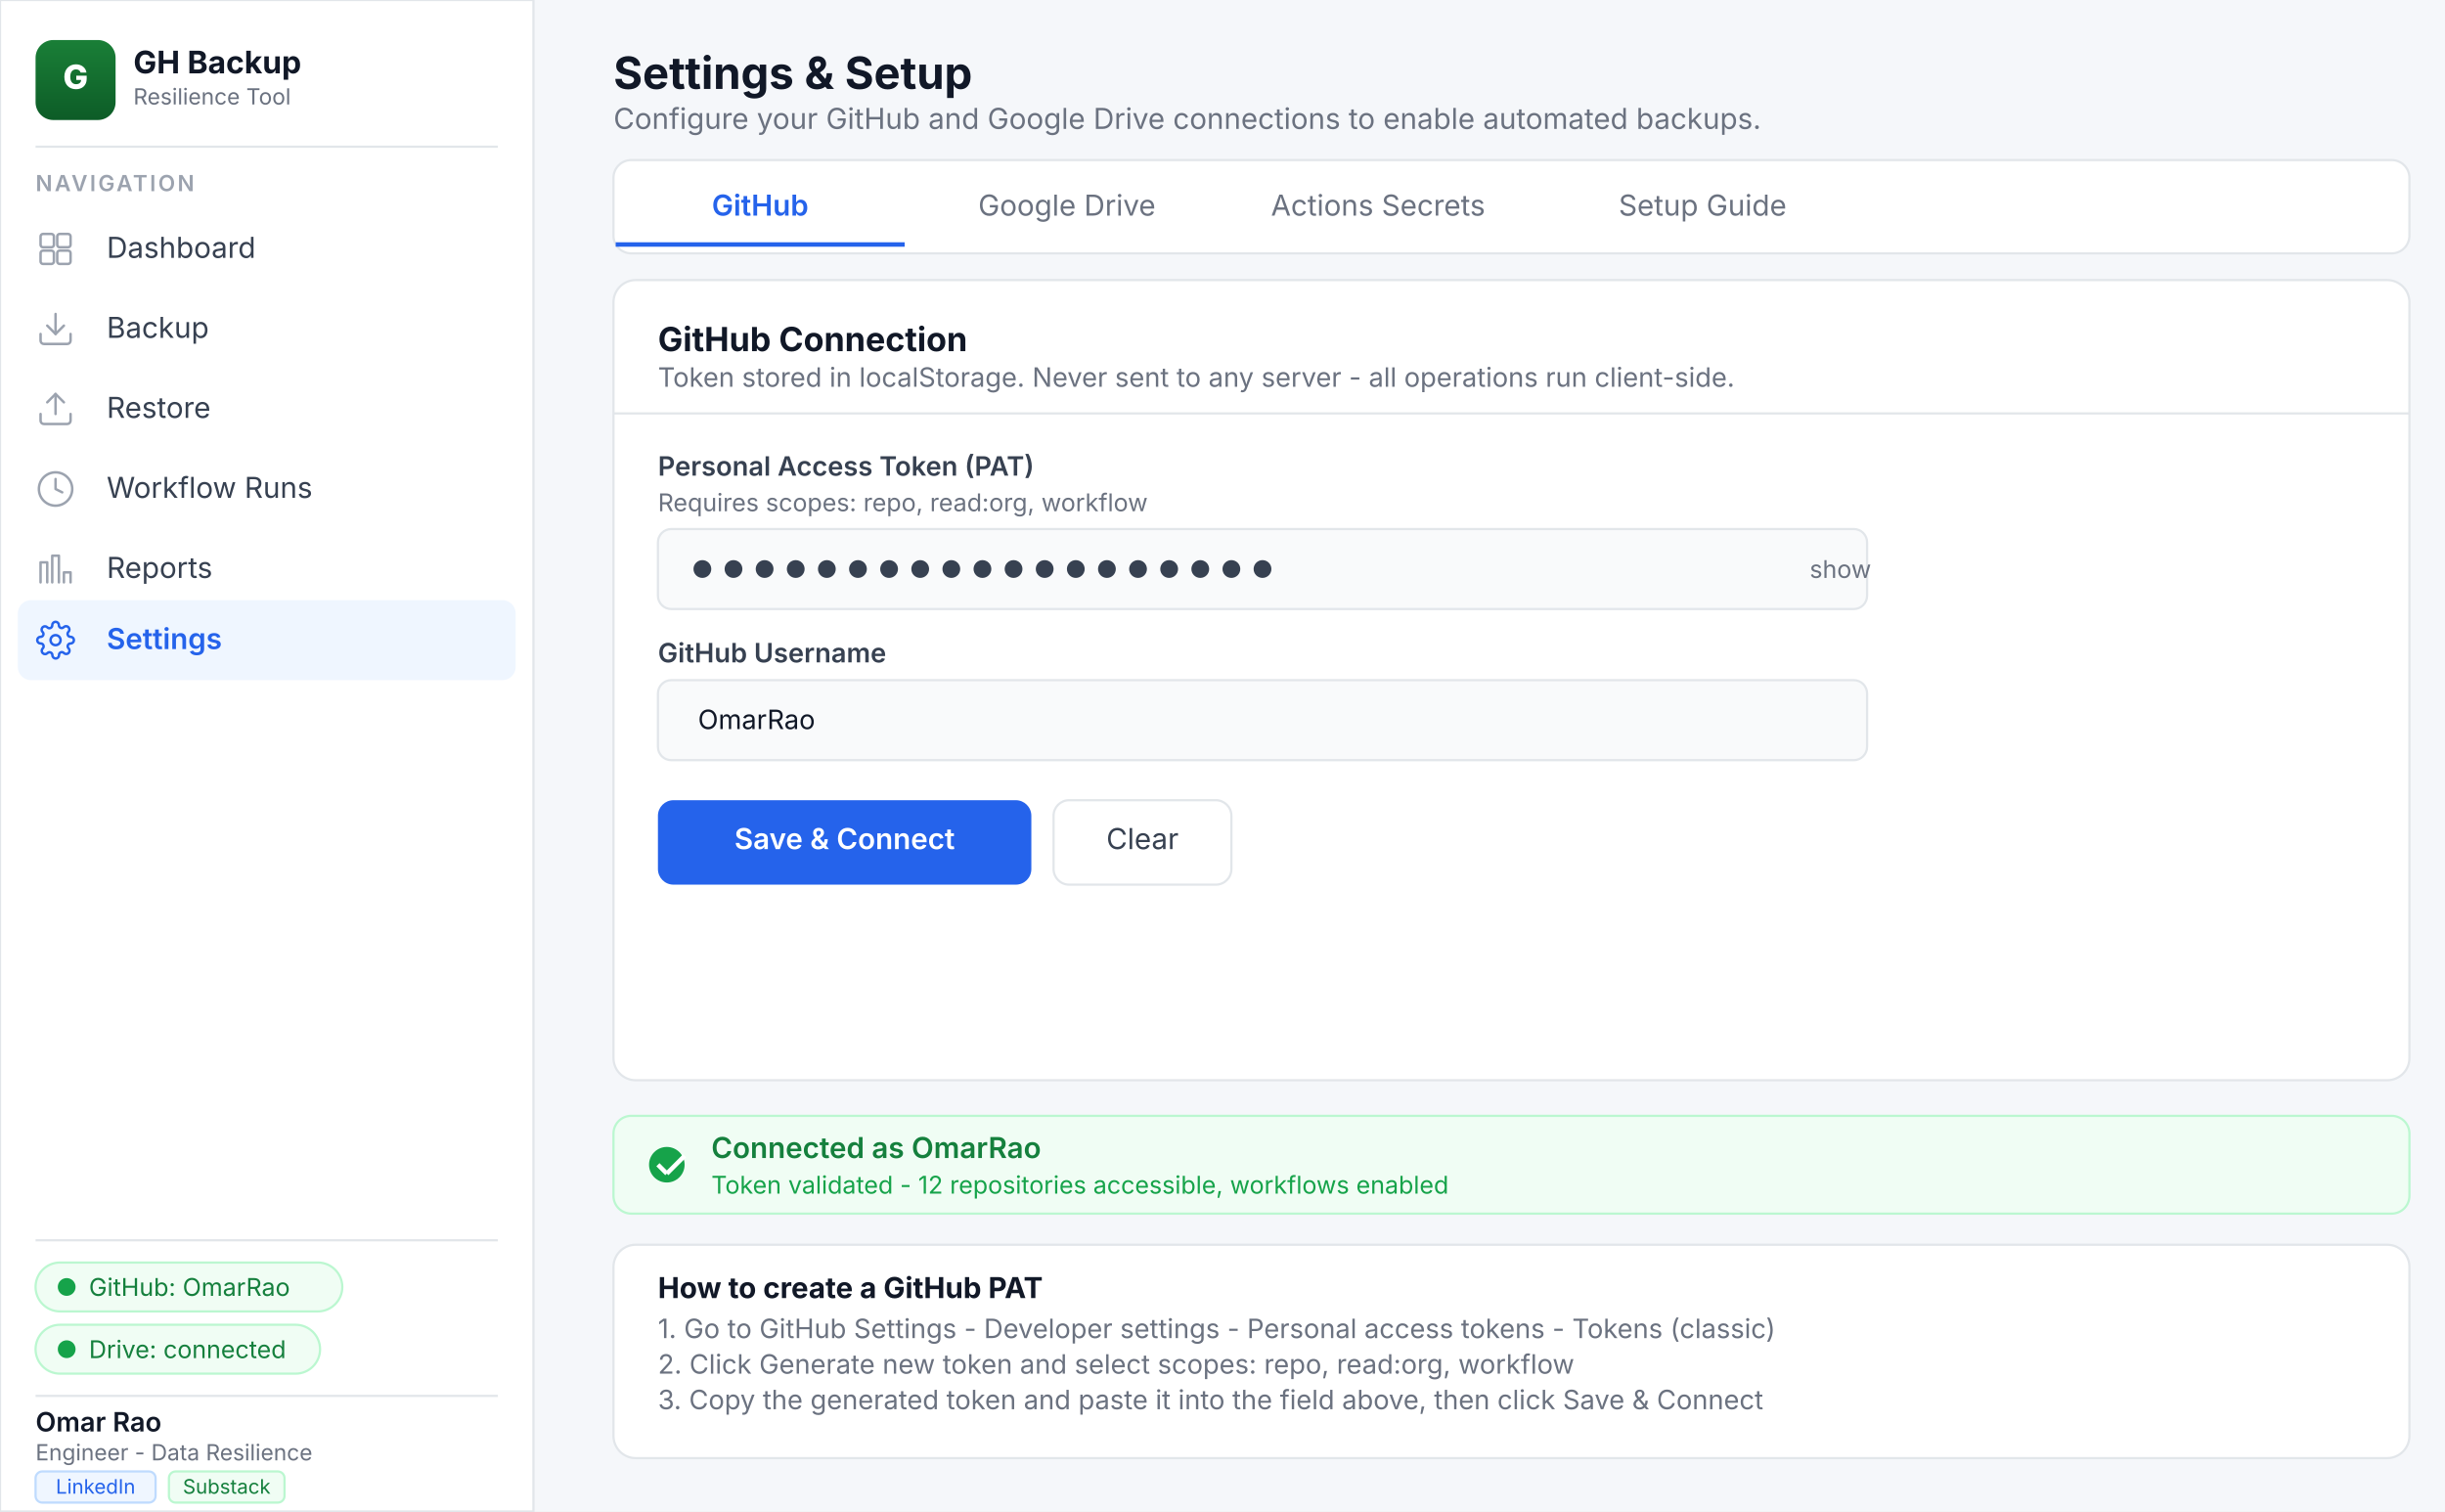
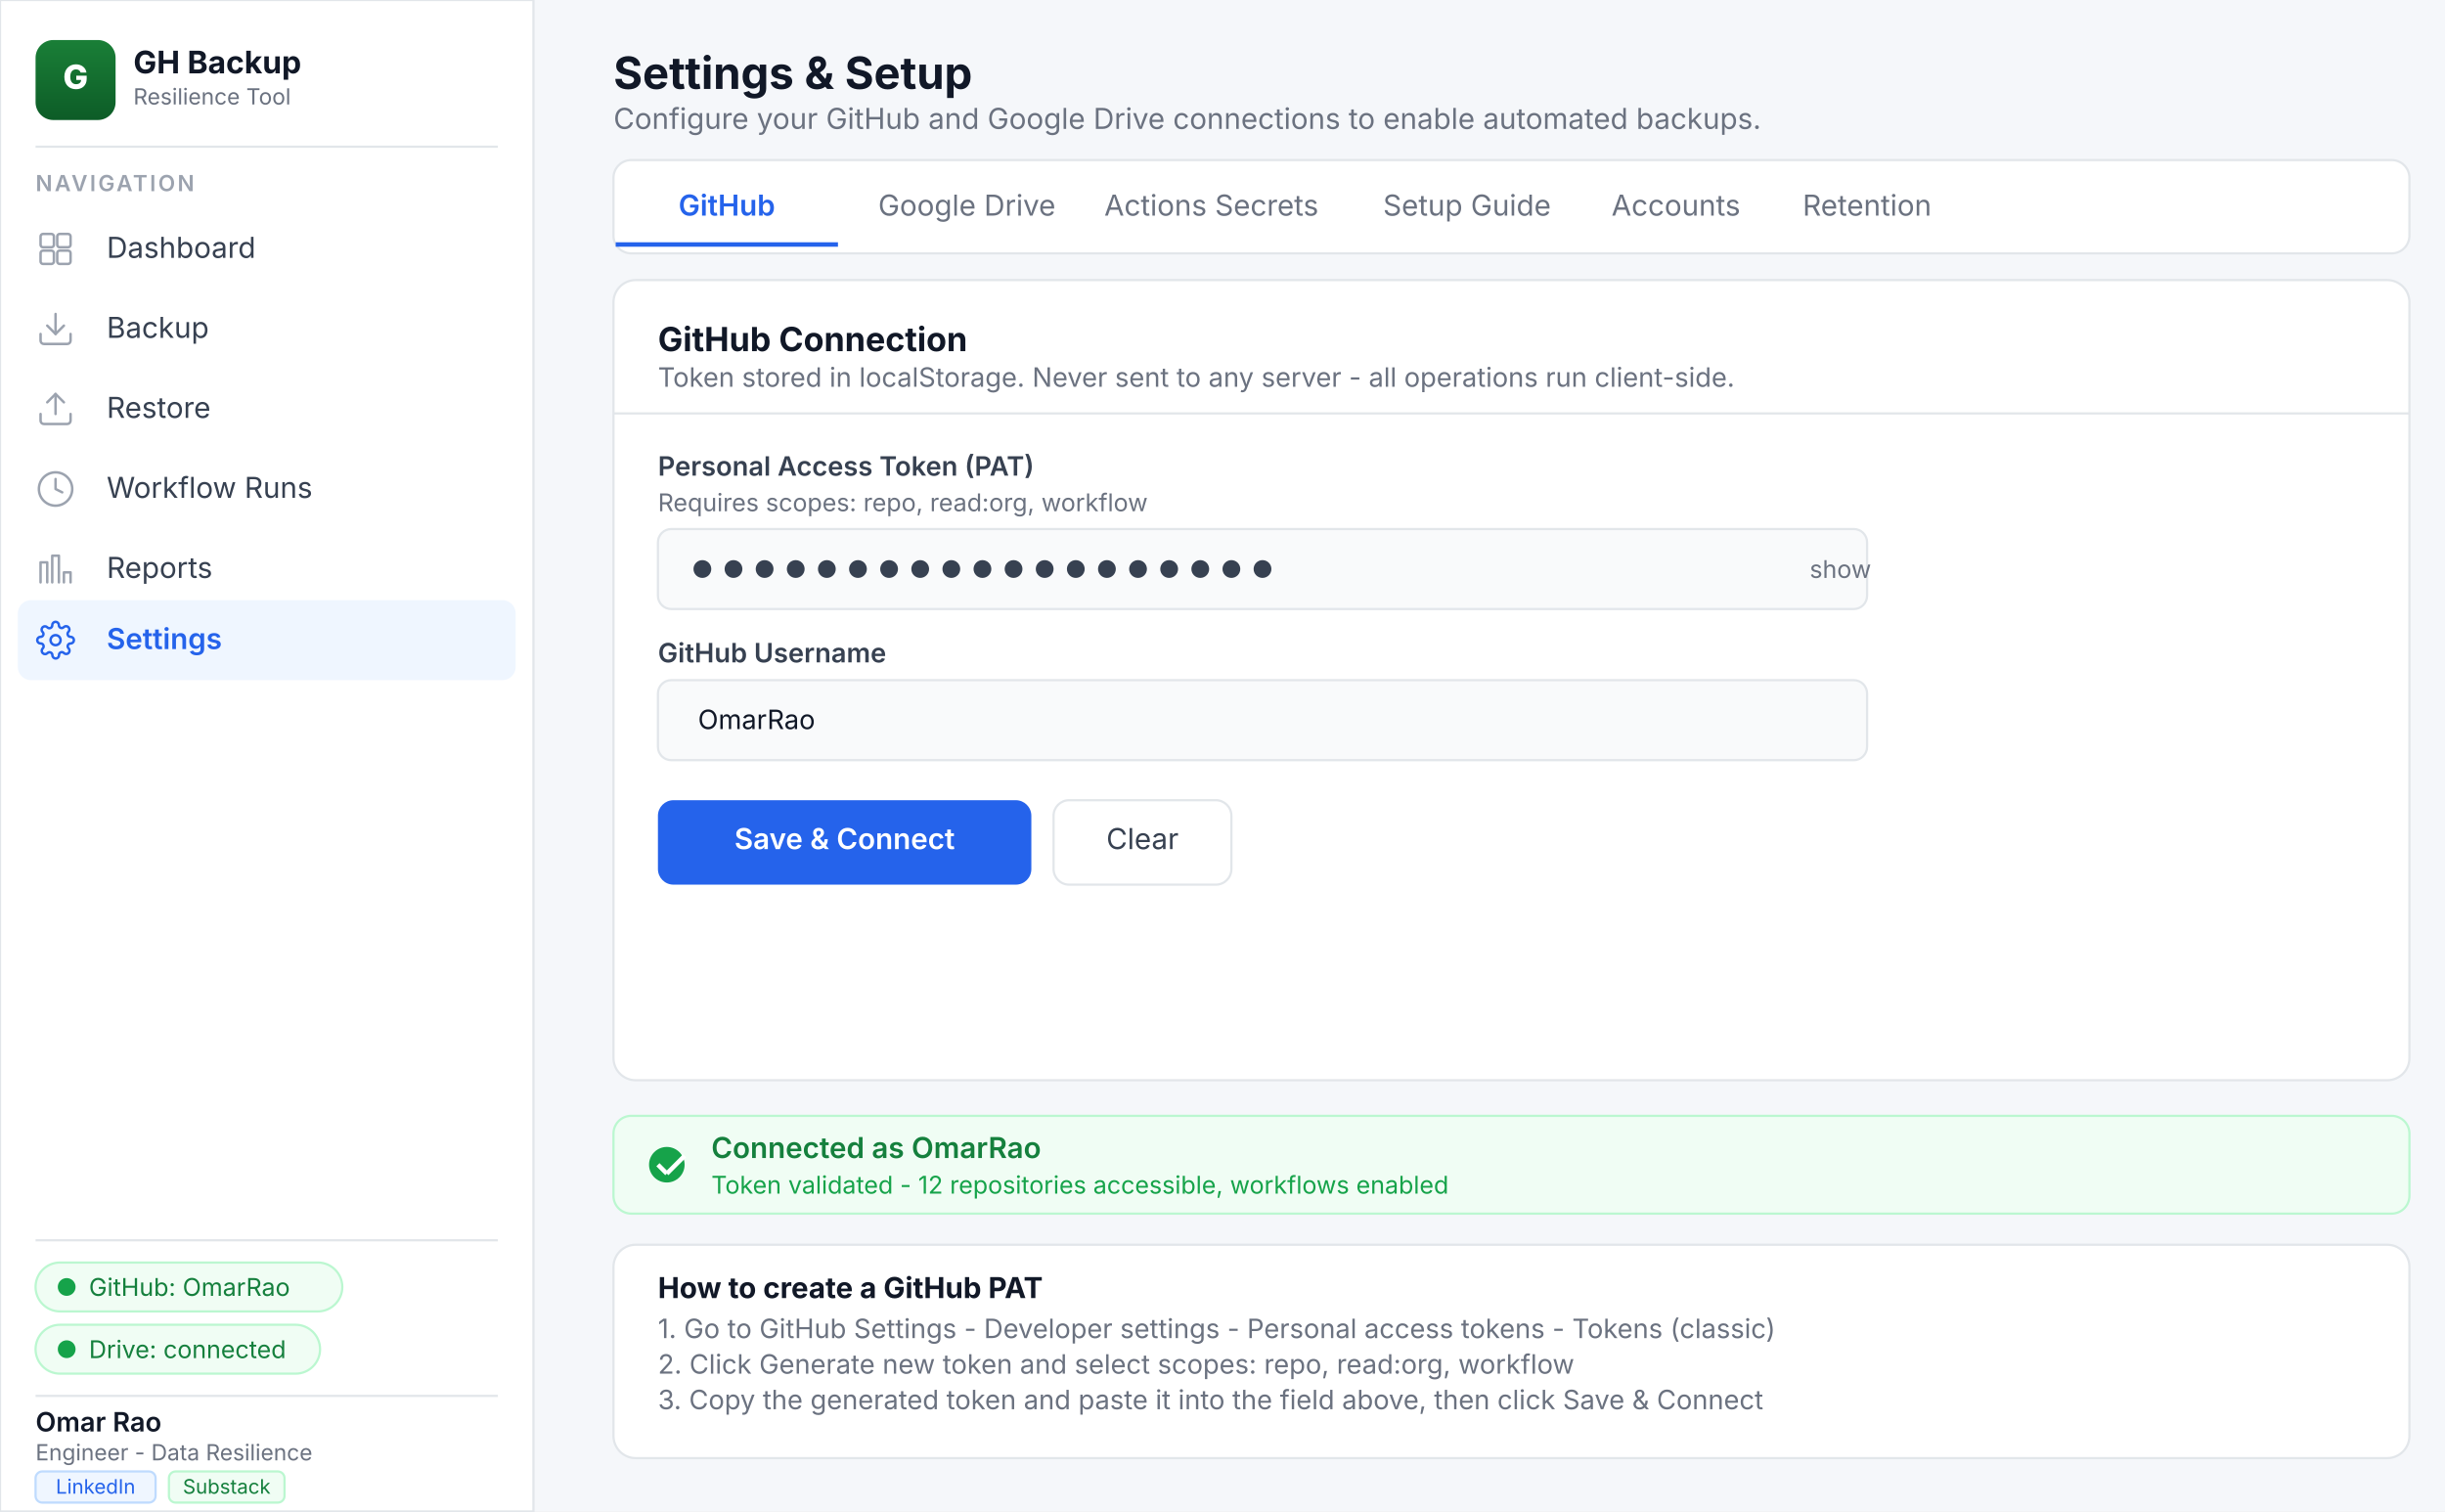
<svg xmlns="http://www.w3.org/2000/svg" width="1100" height="680" viewBox="0 0 1100 680" font-family="Inter, system-ui, -apple-system, sans-serif">
  <defs>
    <linearGradient id="brandGrad4" x1="0" y1="0" x2="0" y2="1">
      <stop offset="0%" stop-color="#1a7f37" />
      <stop offset="100%" stop-color="#0d5c27" />
    </linearGradient>
  </defs>
  <rect width="1100" height="680" fill="#f5f7fa" />
  <rect x="0" y="0" width="240" height="680" fill="white" stroke="#e2e6ea" stroke-width="1" />
  <rect x="16" y="18" width="36" height="36" rx="8" fill="url(#brandGrad4)" />
  <text x="34" y="40" text-anchor="middle" font-size="15" font-weight="800" fill="white">G</text>
  <text x="60" y="33" font-size="14" font-weight="700" fill="#111827">GH Backup</text>
  <text x="60" y="47" font-size="10" fill="#6b7280">Resilience Tool</text>
  <line x1="16" y1="66" x2="224" y2="66" stroke="#e2e6ea" stroke-width="1" />
  <text x="16" y="86" font-size="10" font-weight="600" fill="#9ca3af" letter-spacing="1">NAVIGATION</text>
  <g transform="translate(16, 103) scale(0.75)" stroke="#9ca3af" stroke-width="1.5" fill="none" stroke-linecap="round" stroke-linejoin="round">
    <rect x="3" y="3" width="8" height="8" rx="1.5" />
    <rect x="13" y="3" width="8" height="8" rx="1.5" />
    <rect x="3" y="13" width="8" height="8" rx="1.5" />
    <rect x="13" y="13" width="8" height="8" rx="1.5" />
  </g>
  <text x="48" y="116" font-size="13" fill="#374151">Dashboard</text>
  <g transform="translate(16, 139) scale(0.75)" stroke="#9ca3af" stroke-width="1.5" fill="none" stroke-linecap="round" stroke-linejoin="round">
    <path d="M21 15v4a2 2 0 0 1-2 2H5a2 2 0 0 1-2-2v-4" />
    <polyline points="7 10 12 15 17 10" />
    <line x1="12" y1="15" x2="12" y2="3" />
  </g>
  <text x="48" y="152" font-size="13" fill="#374151">Backup</text>
  <g transform="translate(16, 175) scale(0.75)" stroke="#9ca3af" stroke-width="1.5" fill="none" stroke-linecap="round" stroke-linejoin="round">
    <path d="M21 15v4a2 2 0 0 1-2 2H5a2 2 0 0 1-2-2v-4" />
    <polyline points="17 8 12 3 7 8" />
    <line x1="12" y1="3" x2="12" y2="15" />
  </g>
  <text x="48" y="188" font-size="13" fill="#374151">Restore</text>
  <g transform="translate(16, 211) scale(0.75)" stroke="#9ca3af" stroke-width="1.5" fill="none" stroke-linecap="round" stroke-linejoin="round">
    <circle cx="12" cy="12" r="10" />
    <polyline points="12 6 12 12 16 14" />
  </g>
  <text x="48" y="224" font-size="13" fill="#374151">Workflow Runs</text>
  <g transform="translate(16, 247) scale(0.75)" stroke="#9ca3af" stroke-width="1.5" fill="none" stroke-linecap="round" stroke-linejoin="round">
    <path d="M3 20V8h4v12M10 20V4h4v16M17 20v-6h4v6" />
  </g>
  <text x="48" y="260" font-size="13" fill="#374151">Reports</text>
  <rect x="8" y="270" width="224" height="36" rx="6" fill="#eff6ff" />
  <g transform="translate(16, 279) scale(0.75)" stroke="#2563eb" stroke-width="1.5" fill="none" stroke-linecap="round" stroke-linejoin="round">
    <circle cx="12" cy="12" r="3" />
    <path d="M19.4 15a1.65 1.65 0 00.33 1.82l.06.06a2 2 0 010 2.83 2 2 0 01-2.83 0l-.06-.06a1.65 1.65 0 00-1.82-.33 1.65 1.65 0 00-1 1.51V21a2 2 0 01-4 0v-.09A1.65 1.65 0 009 19.4a1.65 1.65 0 00-1.82.33l-.06.06a2 2 0 01-2.83-2.83l.06-.06A1.65 1.65 0 004.68 15a1.65 1.65 0 00-1.51-1H3a2 2 0 010-4h.09A1.65 1.65 0 004.6 9a1.65 1.65 0 00-.33-1.82l-.06-.06a2 2 0 012.83-2.83l.06.06A1.65 1.65 0 009 4.68a1.65 1.65 0 001-1.51V3a2 2 0 014 0v.09a1.65 1.65 0 001 1.51 1.65 1.65 0 001.82-.33l.06-.06a2 2 0 012.83 2.83l-.06.06A1.65 1.65 0 0019.4 9a1.65 1.65 0 001.51 1H21a2 2 0 010 4h-.09a1.65 1.65 0 00-1.51 1z" />
  </g>
  <text x="48" y="292" font-size="13" font-weight="600" fill="#2563eb">Settings</text>
  <line x1="16" y1="558" x2="224" y2="558" stroke="#e2e6ea" stroke-width="1" />
  <rect x="16" y="568" width="138" height="22" rx="11" fill="#f0fdf4" stroke="#bbf7d0" stroke-width="1" />
  <circle cx="30" cy="579" r="4" fill="#16a34a" />
  <text x="40" y="583" font-size="11" fill="#15803d">GitHub: OmarRao</text>
  <rect x="16" y="596" width="128" height="22" rx="11" fill="#f0fdf4" stroke="#bbf7d0" stroke-width="1" />
  <circle cx="30" cy="607" r="4" fill="#16a34a" />
  <text x="40" y="611" font-size="11" fill="#15803d">Drive: connected</text>
  <line x1="16" y1="628" x2="224" y2="628" stroke="#e2e6ea" stroke-width="1" />
  <text x="16" y="644" font-size="12" font-weight="600" fill="#111827">Omar Rao</text>
  <text x="16" y="657" font-size="10" fill="#6b7280">Engineer - Data Resilience</text>
  <rect x="16" y="662" width="54" height="14" rx="3" fill="#eff6ff" stroke="#bfdbfe" stroke-width="1" />
  <text x="43" y="672" text-anchor="middle" font-size="9" fill="#2563eb">LinkedIn</text>
  <rect x="76" y="662" width="52" height="14" rx="3" fill="#f0fdf4" stroke="#bbf7d0" stroke-width="1" />
  <text x="102" y="672" text-anchor="middle" font-size="9" fill="#15803d">Substack</text>
  <text x="276" y="40" font-size="20" font-weight="700" fill="#111827">Settings &amp; Setup</text>
  <text x="276" y="58" font-size="13" fill="#6b7280">Configure your GitHub and Google Drive connections to enable automated backups.</text>
  <rect x="276" y="72" width="808" height="42" rx="8" fill="white" stroke="#e2e6ea" stroke-width="1" />
-   <rect x="277" y="73" width="130" height="40" rx="7" fill="white" />
-   <line x1="277" y1="110" x2="407" y2="110" stroke="#2563eb" stroke-width="2" />
-   <text x="342" y="97" text-anchor="middle" font-size="13" font-weight="600" fill="#2563eb">GitHub</text>
-   <text x="480" y="97" text-anchor="middle" font-size="13" fill="#6b7280">Google Drive</text>
-   <text x="620" y="97" text-anchor="middle" font-size="13" fill="#6b7280">Actions Secrets</text>
-   <text x="766" y="97" text-anchor="middle" font-size="13" fill="#6b7280">Setup Guide</text>
+   <rect x="277" y="73" width="100" height="40" rx="7" fill="white" />
+   <line x1="277" y1="110" x2="377" y2="110" stroke="#2563eb" stroke-width="2" />
+   <text x="327" y="97" text-anchor="middle" font-size="13" font-weight="600" fill="#2563eb">GitHub</text>
+   <text x="435" y="97" text-anchor="middle" font-size="13" fill="#6b7280">Google Drive</text>
+   <text x="545" y="97" text-anchor="middle" font-size="13" fill="#6b7280">Actions Secrets</text>
+   <text x="660" y="97" text-anchor="middle" font-size="13" fill="#6b7280">Setup Guide</text>
+   <text x="754" y="97" text-anchor="middle" font-size="13" fill="#6b7280">Accounts</text>
+   <text x="840" y="97" text-anchor="middle" font-size="13" fill="#6b7280">Retention</text>
  <rect x="276" y="126" width="808" height="360" rx="10" fill="white" stroke="#e2e6ea" stroke-width="1" />
  <text x="296" y="158" font-size="15" font-weight="700" fill="#111827">GitHub Connection</text>
  <text x="296" y="174" font-size="12" fill="#6b7280">Token stored in localStorage. Never sent to any server - all operations run client-side.</text>
  <line x1="276" y1="186" x2="1084" y2="186" stroke="#e2e6ea" stroke-width="1" />
  <text x="296" y="214" font-size="12" font-weight="600" fill="#374151">Personal Access Token (PAT)</text>
  <text x="296" y="230" font-size="11" fill="#6b7280">Requires scopes: repo, read:org, workflow</text>
  <rect x="296" y="238" width="544" height="36" rx="6" fill="#f9fafb" stroke="#e2e6ea" stroke-width="1" />
  <circle cx="316" cy="256" r="4" fill="#374151" />
  <circle cx="330" cy="256" r="4" fill="#374151" />
  <circle cx="344" cy="256" r="4" fill="#374151" />
  <circle cx="358" cy="256" r="4" fill="#374151" />
  <circle cx="372" cy="256" r="4" fill="#374151" />
  <circle cx="386" cy="256" r="4" fill="#374151" />
  <circle cx="400" cy="256" r="4" fill="#374151" />
  <circle cx="414" cy="256" r="4" fill="#374151" />
  <circle cx="428" cy="256" r="4" fill="#374151" />
  <circle cx="442" cy="256" r="4" fill="#374151" />
  <circle cx="456" cy="256" r="4" fill="#374151" />
  <circle cx="470" cy="256" r="4" fill="#374151" />
  <circle cx="484" cy="256" r="4" fill="#374151" />
  <circle cx="498" cy="256" r="4" fill="#374151" />
  <circle cx="512" cy="256" r="4" fill="#374151" />
  <circle cx="526" cy="256" r="4" fill="#374151" />
  <circle cx="540" cy="256" r="4" fill="#374151" />
  <circle cx="554" cy="256" r="4" fill="#374151" />
  <circle cx="568" cy="256" r="4" fill="#374151" />
  <text x="828" y="260" text-anchor="middle" font-size="11" fill="#6b7280">show</text>
  <text x="296" y="298" font-size="12" font-weight="600" fill="#374151">GitHub Username</text>
  <rect x="296" y="306" width="544" height="36" rx="6" fill="#f9fafb" stroke="#e2e6ea" stroke-width="1" />
  <text x="314" y="328" font-size="12" fill="#111827">OmarRao</text>
  <rect x="296" y="360" width="168" height="38" rx="7" fill="#2563eb" />
  <text x="380" y="382" text-anchor="middle" font-size="13" font-weight="600" fill="white">Save &amp; Connect</text>
  <rect x="474" y="360" width="80" height="38" rx="7" fill="white" stroke="#e2e6ea" stroke-width="1" />
  <text x="514" y="382" text-anchor="middle" font-size="13" fill="#374151">Clear</text>
  <rect x="276" y="502" width="808" height="44" rx="8" fill="#f0fdf4" stroke="#bbf7d0" stroke-width="1" />
  <circle cx="300" cy="524" r="8" fill="#16a34a" />
  <line x1="296" y1="524" x2="300" y2="528" stroke="white" stroke-width="2" />
  <line x1="300" y1="528" x2="308" y2="520" stroke="white" stroke-width="2" />
  <text x="320" y="521" font-size="13" font-weight="600" fill="#15803d">Connected as OmarRao</text>
  <text x="320" y="537" font-size="11" fill="#16a34a">Token validated - 12 repositories accessible, workflows enabled</text>
  <rect x="276" y="560" width="808" height="96" rx="10" fill="white" stroke="#e2e6ea" stroke-width="1" />
  <text x="296" y="584" font-size="13" font-weight="700" fill="#111827">How to create a GitHub PAT</text>
  <text x="296" y="602" font-size="12" fill="#6b7280">1. Go to GitHub Settings - Developer settings - Personal access tokens - Tokens (classic)</text>
  <text x="296" y="618" font-size="12" fill="#6b7280">2. Click Generate new token and select scopes: repo, read:org, workflow</text>
  <text x="296" y="634" font-size="12" fill="#6b7280">3. Copy the generated token and paste it into the field above, then click Save &amp; Connect</text>
</svg>
